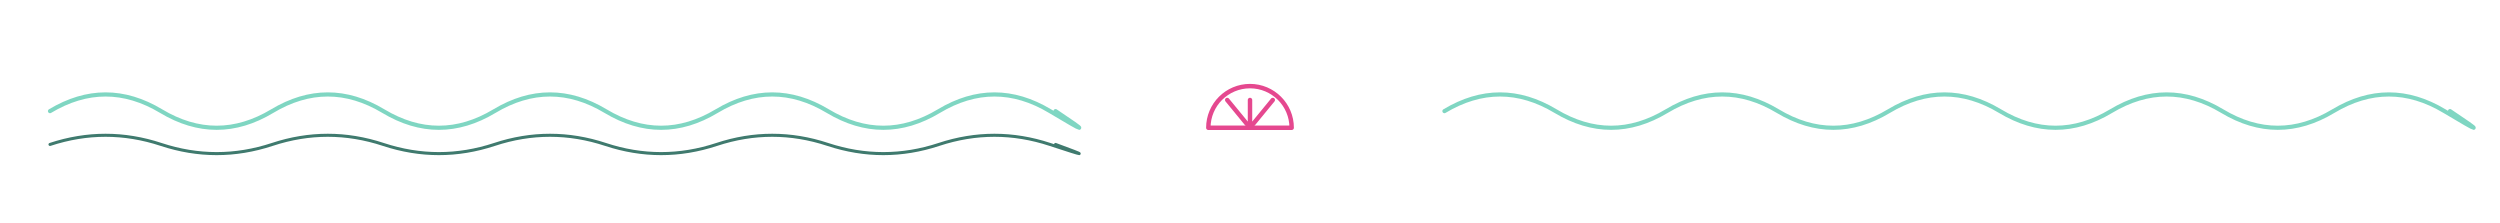
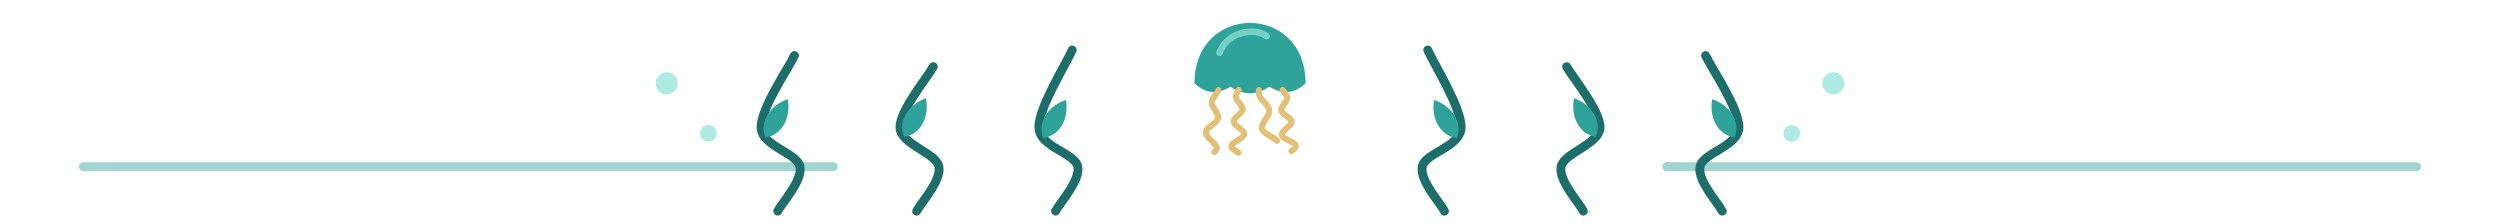
<svg xmlns="http://www.w3.org/2000/svg" viewBox="0 0 900 80" role="img" aria-labelledby="t d">
-   <path d="M18,40 q20,-12 40,0 q20,12 40,0 q20,-12 40,0 q20,12 40,0 q20,-12 40,0 q20,12 40,0 q20,-12 40,0 q20,12 40,0 q20,-12 40,0 q20,12 2,0" stroke="#7fd6c2" stroke-width="1.5" fill="none" stroke-linecap="round" stroke-linejoin="round" />
-   <path d="M520,40 q20,-12 40,0 q20,12 40,0 q20,-12 40,0 q20,12 40,0 q20,-12 40,0 q20,12 40,0 q20,-12 40,0 q20,12 40,0 q20,-12 40,0 q20,12 2,0" stroke="#7fd6c2" stroke-width="1.5" fill="none" stroke-linecap="round" stroke-linejoin="round" />
-   <path d="M18,52 q20,-6.6 40,0 q20,6.6 40,0 q20,-6.6 40,0 q20,6.6 40,0 q20,-6.6 40,0 q20,6.6 40,0 q20,-6.6 40,0 q20,6.6 40,0 q20,-6.6 40,0 q20,6.6 2,0" stroke="#3f7a6e" stroke-width="1.1" fill="none" stroke-linecap="round" stroke-linejoin="round" />
-   <g fill="none" stroke-linecap="round" stroke-linejoin="round" stroke="#e5488f" stroke-width="1.6">
-     <path d="M435,46 A15,15 0 0,1 465,46 Z" />
-     <path d="M450,46 L441.8,36.0M450,46 L450.0,36.0M450,46 L458.2,36.0" />
+   <path d="M30,60 H300 M600,60 H870" stroke="#2fa39a" stroke-width="3.2" stroke-linecap="round" fill="none" stroke-opacity=".45" />
+   <path d="M380,76 C381.3,73.3 389,65 388,60 C387,55 374.3,53 374,46 C373.7,39 384,22.7 386,18" fill="none" stroke="#1d6d6a" stroke-width="3.2" stroke-linecap="round" />
+   <path d="M0,0 C4,-5 11.2,-4.2 16,0 C11.2,4.2 4,5 0,0Z" transform="translate(375.5,49.7) rotate(-59)" fill="#2fa39a" />
+   <path d="M330,76 C331.3,73.3 339,65 338,60 C337,55 324.3,52 324,46 C323.7,40 334,27.7 336,24" fill="none" stroke="#1d6d6a" stroke-width="3.2" stroke-linecap="round" />
+   <path d="M0,0 C4,-5 11.2,-4.2 16,0 C11.2,4.2 4,5 0,0Z" transform="translate(325.5,49.3) rotate(-60.7)" fill="#2fa39a" />
+   <path d="M280,76 C281.3,73.3 289,65 288,60 C287,55 274.3,52.7 274,46 C273.7,39.3 284,24.3 286,20" fill="none" stroke="#1d6d6a" stroke-width="3.2" stroke-linecap="round" />
+   <path d="M0,0 C4,-5 11.2,-4.2 16,0 C11.2,4.2 4,5 0,0Z" transform="translate(275.5,49.5) rotate(-59.6)" fill="#2fa39a" />
+   <circle cx="240" cy="30" r="4" fill="#8fe3d8" fill-opacity=".7" />
+   <circle cx="255" cy="48" r="3" fill="#8fe3d8" fill-opacity=".7" />
+   <g transform="translate(900,0) scale(-1,1)">
+     <path d="M380,76 C381.3,73.3 389,65 388,60 C387,55 374.3,53 374,46 C373.7,39 384,22.7 386,18" fill="none" stroke="#1d6d6a" stroke-width="3.2" stroke-linecap="round" />
+     <path d="M0,0 C4,-5 11.2,-4.2 16,0 C11.2,4.2 4,5 0,0Z" transform="translate(375.5,49.7) rotate(-59)" fill="#2fa39a" />
+     <path d="M330,76 C331.3,73.3 339,65 338,60 C337,55 324.3,52 324,46 C323.7,40 334,27.7 336,24" fill="none" stroke="#1d6d6a" stroke-width="3.2" stroke-linecap="round" />
+     <path d="M0,0 C4,-5 11.2,-4.2 16,0 C11.2,4.2 4,5 0,0Z" transform="translate(325.5,49.3) rotate(-60.7)" fill="#2fa39a" />
+     <path d="M280,76 C281.3,73.3 289,65 288,60 C287,55 274.3,52.7 274,46 C273.7,39.3 284,24.3 286,20" fill="none" stroke="#1d6d6a" stroke-width="3.2" stroke-linecap="round" />
+     <path d="M0,0 C4,-5 11.2,-4.2 16,0 C11.2,4.2 4,5 0,0Z" transform="translate(275.5,49.5) rotate(-59.6)" fill="#2fa39a" />
+     <circle cx="240" cy="30" r="4" fill="#8fe3d8" fill-opacity=".7" />
+     <circle cx="255" cy="48" r="3" fill="#8fe3d8" fill-opacity=".7" />
+   </g>
+   <g transform="translate(450,30)">
+     <path d="M-20,0 C-20,-29 20,-29 20,0 Q14,5.6 7,1.2 Q0,6 -7,1.2 Q-14,5.6 -20,0Z" fill="#2fa39a" fill-opacity="1.0" />
+     <path d="M-11,-11 C-8,-19 2,-20 6,-17" fill="none" stroke="#8fe3d8" stroke-width="2.4" stroke-linecap="round" stroke-opacity=".7" />
+     <path d="M-11.4,2.5 C-11.4,2.6 -11.7,3.1 -11.9,3.4 C-12,3.6 -12.3,3.9 -12.5,4.2 C-12.7,4.5 -12.9,4.8 -13.1,5.1 C-13.3,5.4 -13.5,5.7 -13.6,6 C-13.7,6.3 -13.8,6.6 -13.8,6.9 C-13.8,7.2 -13.7,7.5 -13.6,7.8 C-13.5,8.1 -13.3,8.5 -13.1,8.8 C-12.9,9.1 -12.7,9.5 -12.5,9.8 C-12.3,10.2 -12.1,10.5 -11.9,10.8 C-11.7,11.2 -11.6,11.5 -11.5,11.8 C-11.5,12.1 -11.5,12.4 -11.6,12.7 C-11.7,13 -11.8,13.3 -12.1,13.6 C-12.3,13.9 -12.6,14.2 -12.9,14.4 C-13.3,14.7 -13.7,15 -14,15.3 C-14.4,15.5 -14.7,15.8 -15,16.1 C-15.3,16.3 -15.6,16.6 -15.7,16.9 C-15.8,17.2 -15.9,17.5 -15.9,17.8 C-15.8,18.2 -15.7,18.5 -15.5,18.8 C-15.3,19.2 -15,19.5 -14.7,19.9 C-14.3,20.2 -13.9,20.6 -13.6,20.9 C-13.3,21.3 -12.9,21.6 -12.6,22 C-12.4,22.3 -12.1,22.6 -12,23 C-12,23.3 -12,23.6 -12.1,23.9 C-12.2,24.2 -12.7,24.6 -12.8,24.7" fill="none" stroke="#e3c078" stroke-width="2.2" stroke-linecap="round" />
+     <path d="M-4.1,2.4 C-4.2,2.6 -4.5,3 -4.7,3.3 C-4.8,3.6 -5,4 -5.1,4.3 C-5.1,4.6 -5.1,4.9 -5,5.2 C-4.9,5.5 -4.8,5.8 -4.6,6.2 C-4.3,6.5 -4,6.8 -3.8,7.1 C-3.5,7.4 -3.2,7.7 -3.1,8.1 C-2.9,8.4 -2.7,8.7 -2.7,9 C-2.6,9.3 -2.7,9.6 -2.9,9.9 C-3,10.2 -3.3,10.6 -3.6,10.9 C-3.9,11.2 -4.3,11.5 -4.6,11.8 C-5,12.1 -5.3,12.4 -5.5,12.7 C-5.7,13 -5.9,13.4 -5.9,13.7 C-5.9,14 -5.7,14.3 -5.5,14.6 C-5.3,14.9 -4.9,15.2 -4.5,15.6 C-4.1,15.9 -3.6,16.2 -3.3,16.5 C-2.9,16.8 -2.5,17.2 -2.3,17.5 C-2.1,17.8 -2,18.1 -2.1,18.4 C-2.2,18.7 -2.5,19 -2.8,19.3 C-3.1,19.7 -3.6,20 -4.1,20.3 C-4.5,20.6 -5.1,20.9 -5.5,21.2 C-5.9,21.5 -6.3,21.8 -6.5,22.1 C-6.7,22.4 -6.7,22.7 -6.6,23.1 C-6.4,23.4 -6,23.7 -5.6,24 C-5.2,24.3 -4.3,24.8 -4.1,25" fill="none" stroke="#e3c078" stroke-width="2.2" stroke-linecap="round" />
+     <path d="M3.2,2.5 C3.2,2.7 3.2,3.1 3.2,3.4 C3.2,3.6 3.2,3.9 3.3,4.1 C3.4,4.4 3.5,4.6 3.6,4.9 C3.7,5.1 3.9,5.4 4.1,5.6 C4.3,5.8 4.5,6.1 4.7,6.3 C4.9,6.5 5.1,6.8 5.3,7 C5.5,7.2 5.7,7.5 5.9,7.7 C6.1,7.9 6.3,8.2 6.4,8.4 C6.6,8.6 6.7,8.9 6.8,9.1 C6.9,9.4 6.9,9.7 6.9,9.9 C6.9,10.2 6.8,10.5 6.8,10.8 C6.7,11 6.5,11.3 6.4,11.6 C6.2,11.9 6.1,12.2 5.9,12.5 C5.7,12.8 5.5,13.1 5.3,13.4 C5.1,13.7 4.9,14 4.8,14.3 C4.6,14.6 4.5,14.9 4.4,15.2 C4.3,15.5 4.3,15.8 4.3,16 C4.3,16.3 4.4,16.5 4.5,16.8 C4.7,17 4.8,17.3 5.1,17.5 C5.3,17.7 5.6,17.9 5.9,18.2 C6.2,18.4 6.5,18.6 6.9,18.8 C7.2,19 7.6,19.2 8,19.4 C8.3,19.6 8.7,19.8 8.9,20 C9.2,20.2 9.6,20.6 9.7,20.7" fill="none" stroke="#e3c078" stroke-width="2.2" stroke-linecap="round" />
+     <path d="M11.7,2.4 C11.9,2.6 12.2,3 12.4,3.3 C12.7,3.6 12.9,3.9 13.1,4.2 C13.2,4.4 13.4,4.7 13.4,5.1 C13.4,5.4 13.3,5.7 13.2,6 C13.1,6.3 12.9,6.7 12.6,7 C12.4,7.3 12.1,7.7 11.9,8 C11.7,8.3 11.5,8.6 11.4,9 C11.3,9.3 11.2,9.6 11.3,9.9 C11.4,10.2 11.6,10.5 11.9,10.8 C12.1,11.1 12.5,11.3 12.9,11.6 C13.2,11.9 13.7,12.1 14,12.4 C14.3,12.7 14.6,13 14.8,13.3 C14.9,13.6 15,13.9 14.9,14.2 C14.8,14.5 14.5,14.9 14.2,15.2 C14,15.5 13.5,15.9 13.1,16.2 C12.8,16.6 12.3,16.9 12,17.3 C11.8,17.6 11.5,17.9 11.5,18.3 C11.4,18.6 11.5,18.9 11.7,19.2 C12,19.4 12.4,19.7 12.8,20 C13.3,20.2 13.9,20.5 14.4,20.8 C14.8,21 15.4,21.3 15.8,21.5 C16.1,21.8 16.4,22.1 16.4,22.4 C16.5,22.7 16.4,23 16.1,23.4 C15.9,23.7 15.1,24.2 14.9,24.4" fill="none" stroke="#e3c078" stroke-width="2.2" stroke-linecap="round" />
  </g>
</svg>
